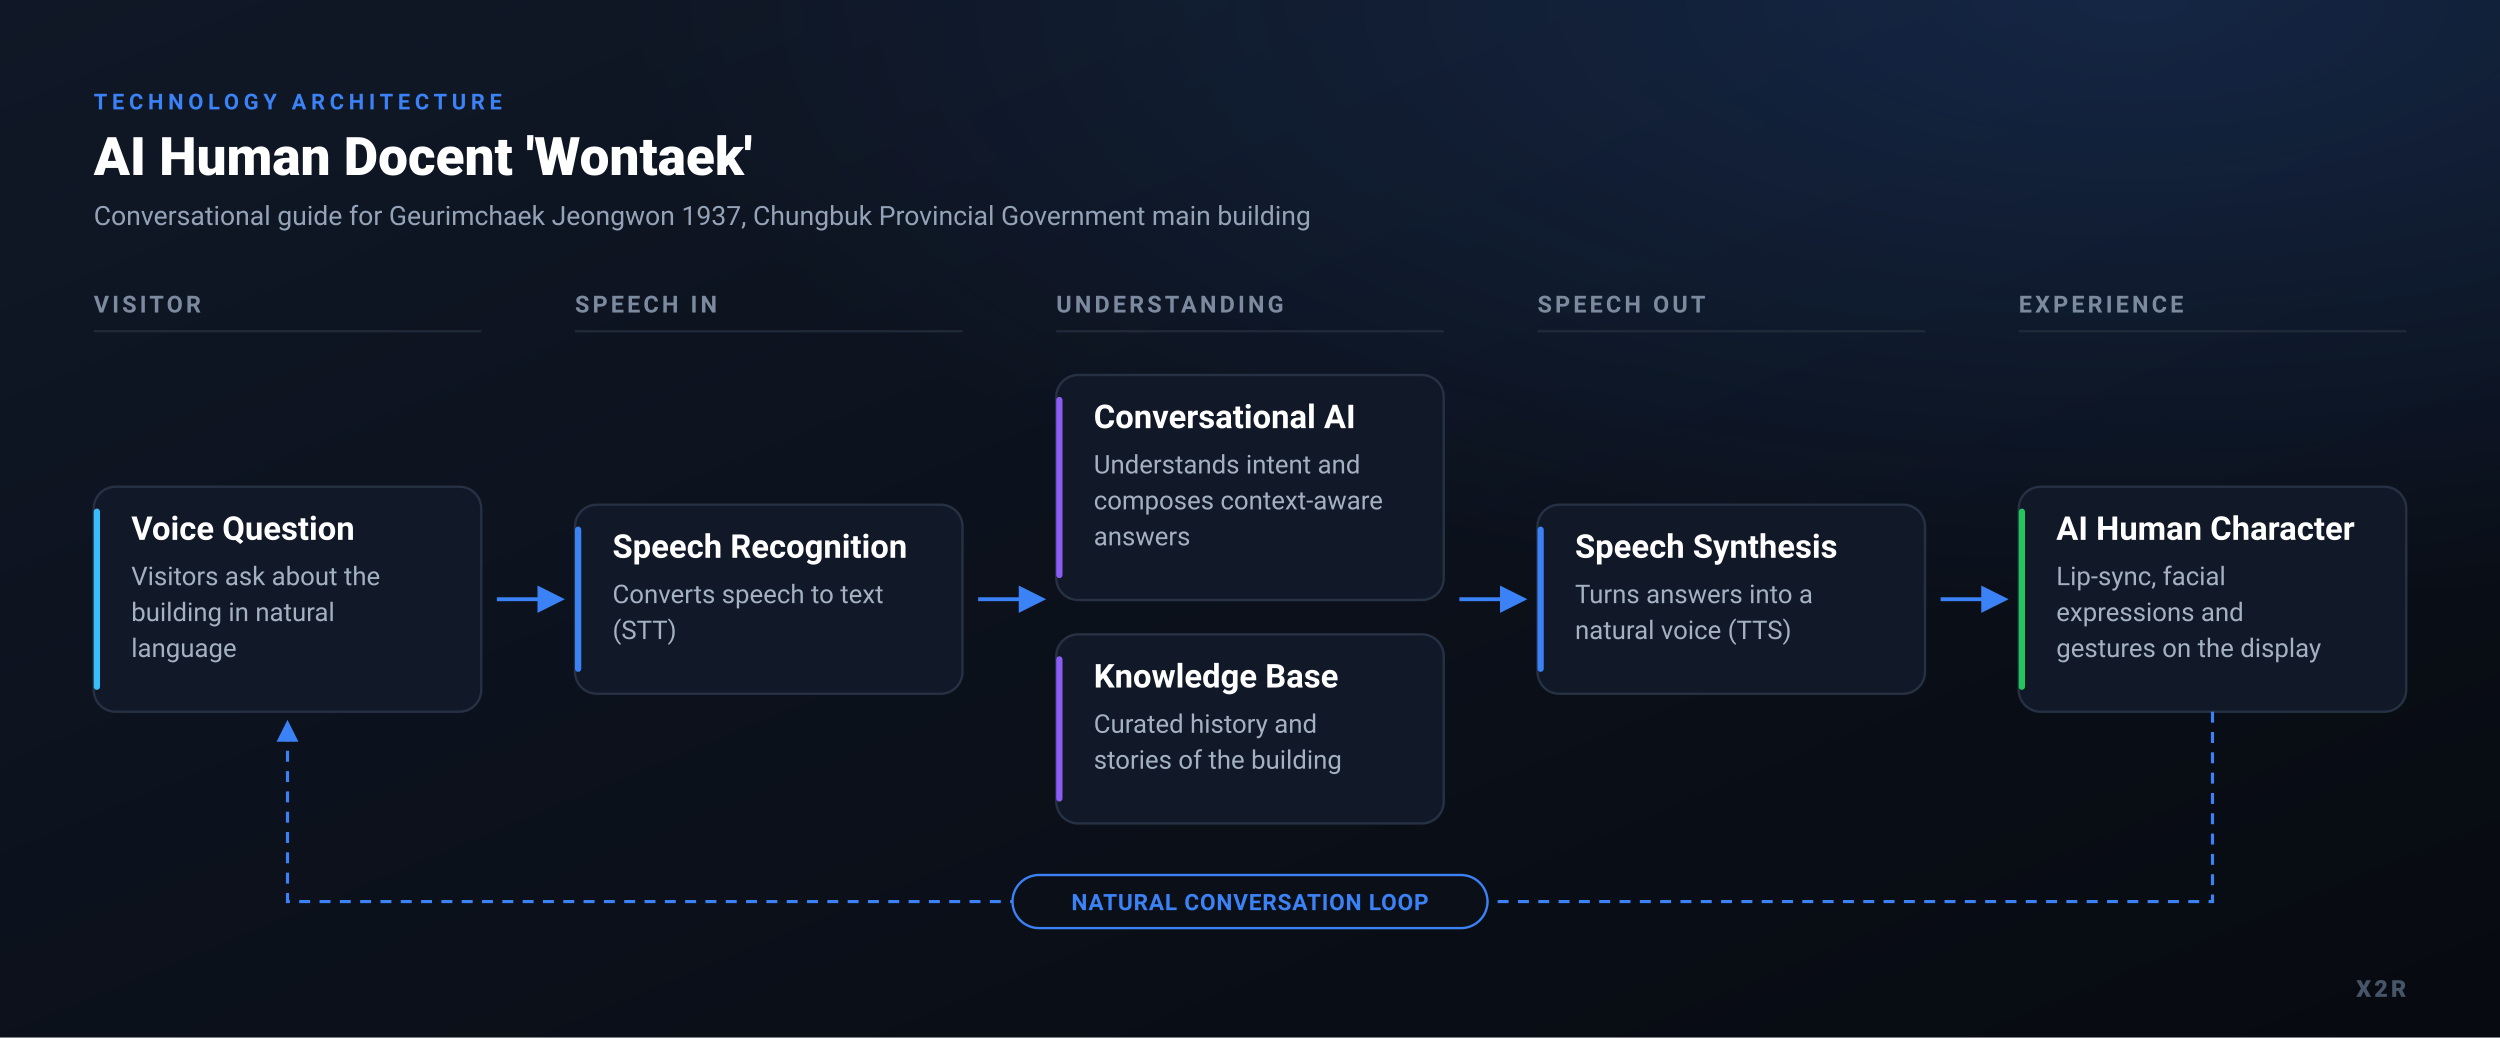
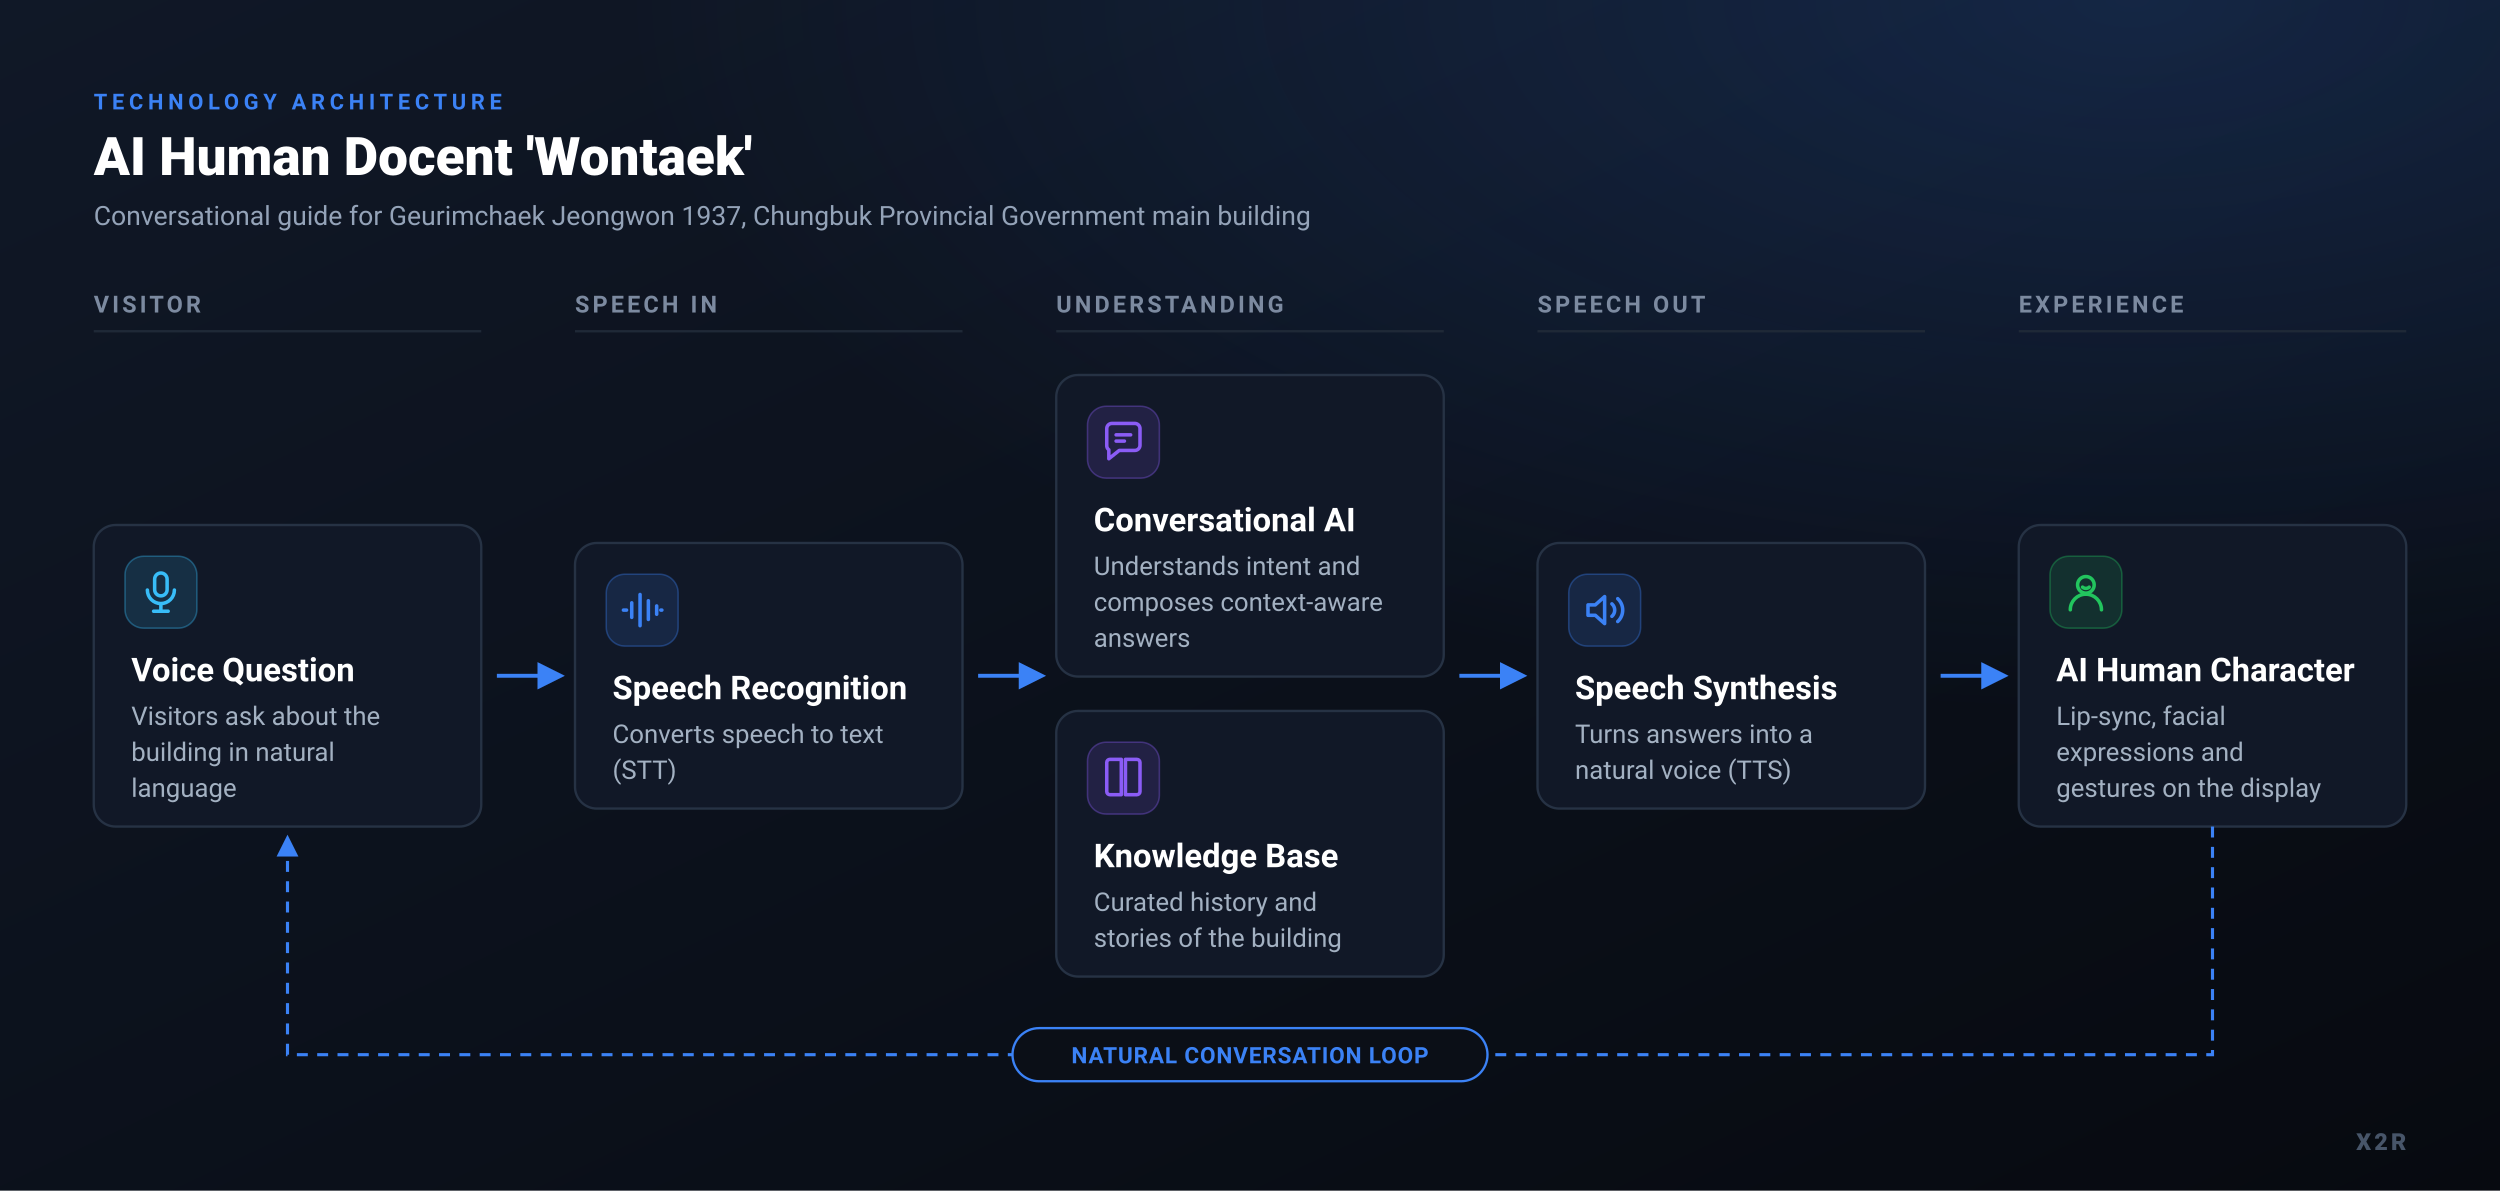
- <svg xmlns="http://www.w3.org/2000/svg" viewBox="0 0 1600 664" width="1600" height="664" font-family="'Segoe UI', 'Helvetica Neue', Roboto, Arial, sans-serif">
+ <svg xmlns="http://www.w3.org/2000/svg" viewBox="0 0 1600 762" width="1600" height="762" font-family="'Segoe UI', 'Helvetica Neue', Roboto, Arial, sans-serif">
  <defs>
    <marker id="ah" viewBox="0 0 10 10" refX="8" refY="5" markerWidth="7" markerHeight="7" orient="auto-start-reverse">
      <path d="M0,0 L10,5 L0,10 z" fill="#64748b" />
    </marker>
    <marker id="ahb" viewBox="0 0 10 10" refX="8" refY="5" markerWidth="7" markerHeight="7" orient="auto-start-reverse">
      <path d="M0,0 L10,5 L0,10 z" fill="#3b82f6" />
    </marker>
    <linearGradient id="bgg" x1="0" y1="0" x2="1" y2="1">
      <stop offset="0" stop-color="#101827" />
      <stop offset="1" stop-color="#070a10" />
    </linearGradient>
    <radialGradient id="glow" cx="0.85" cy="0" r="0.6">
      <stop offset="0" stop-color="#3b82f6" stop-opacity="0.18" />
      <stop offset="1" stop-color="#3b82f6" stop-opacity="0" />
    </radialGradient>
  </defs>
-   <rect width="1600" height="664" fill="url(#bgg)" />
-   <rect width="1600" height="664" fill="url(#glow)" />
+   <rect width="1600" height="762" fill="url(#bgg)" />
+   <rect width="1600" height="762" fill="url(#glow)" />
  <text x="60.0" y="200" font-size="15" font-weight="700" fill="#7c8aa0" text-anchor="start" letter-spacing="2" opacity="1">VISITOR</text>
  <line x1="60.0" y1="212" x2="308.0" y2="212" stroke="#1f2937" stroke-width="1.5" />
-   <rect x="60.0" y="311.5" width="248.0" height="144" rx="14" fill="#111827" stroke="#263244" stroke-width="1.5" />
-   <rect x="60.0" y="325.5" width="4" height="116" rx="2" fill="#38bdf8" />
-   <text x="84.0" y="345.5" font-size="21" font-weight="700" fill="#ffffff" text-anchor="start" letter-spacing="0" opacity="1">Voice Question</text>
-   <text x="84.0" y="374.5" font-size="16.5" font-weight="400" fill="#a3b1c2" text-anchor="start" letter-spacing="0" opacity="1">Visitors ask about the</text>
-   <text x="84.0" y="397.5" font-size="16.5" font-weight="400" fill="#a3b1c2" text-anchor="start" letter-spacing="0" opacity="1">building in natural</text>
-   <text x="84.0" y="420.5" font-size="16.5" font-weight="400" fill="#a3b1c2" text-anchor="start" letter-spacing="0" opacity="1">language</text>
+   <rect x="60.0" y="336.0" width="248.0" height="193" rx="14" fill="#111827" stroke="#263244" stroke-width="1.5" />
+   <rect x="80.0" y="356.0" width="46" height="46" rx="12" fill="#38bdf8" fill-opacity="0.14" stroke="#38bdf8" stroke-opacity="0.35" />
+   <g transform="translate(87.0,363.0) scale(1.33)" fill="none" stroke="#38bdf8" stroke-width="1.7" stroke-linecap="round" stroke-linejoin="round">
+     <rect x="9" y="2.8" width="6" height="11" rx="3" />
+     <path d="M5.5 11a6.5 6.5 0 0 0 13 0M12 17.5v3.7M8.5 21.2h7" />
+   </g>
+   <text x="84.0" y="436.0" font-size="21" font-weight="700" fill="#ffffff" text-anchor="start" letter-spacing="0" opacity="1">Voice Question</text>
+   <text x="84.0" y="464.0" font-size="16.5" font-weight="400" fill="#a3b1c2" text-anchor="start" letter-spacing="0" opacity="1">Visitors ask about the</text>
+   <text x="84.0" y="487.0" font-size="16.5" font-weight="400" fill="#a3b1c2" text-anchor="start" letter-spacing="0" opacity="1">building in natural</text>
+   <text x="84.0" y="510.0" font-size="16.5" font-weight="400" fill="#a3b1c2" text-anchor="start" letter-spacing="0" opacity="1">language</text>
  <text x="368.0" y="200" font-size="15" font-weight="700" fill="#7c8aa0" text-anchor="start" letter-spacing="2" opacity="1">SPEECH IN</text>
  <line x1="368.0" y1="212" x2="616.0" y2="212" stroke="#1f2937" stroke-width="1.5" />
-   <rect x="368.0" y="323.0" width="248.0" height="121" rx="14" fill="#111827" stroke="#263244" stroke-width="1.5" />
-   <rect x="368.0" y="337.0" width="4" height="93" rx="2" fill="#3b82f6" />
-   <text x="392.0" y="357.0" font-size="21" font-weight="700" fill="#ffffff" text-anchor="start" letter-spacing="0" opacity="1">Speech Recognition</text>
-   <text x="392.0" y="386.0" font-size="16.5" font-weight="400" fill="#a3b1c2" text-anchor="start" letter-spacing="0" opacity="1">Converts speech to text</text>
-   <text x="392.0" y="409.0" font-size="16.5" font-weight="400" fill="#a3b1c2" text-anchor="start" letter-spacing="0" opacity="1">(STT)</text>
+   <rect x="368.0" y="347.5" width="248.0" height="170" rx="14" fill="#111827" stroke="#263244" stroke-width="1.5" />
+   <rect x="388.0" y="367.5" width="46" height="46" rx="12" fill="#3b82f6" fill-opacity="0.14" stroke="#3b82f6" stroke-opacity="0.35" />
+   <g transform="translate(395.0,374.5) scale(1.33)" fill="none" stroke="#3b82f6" stroke-width="1.7" stroke-linecap="round" stroke-linejoin="round">
+     <path d="M3 12h1.5M7 8.5v7M11 4.5v15M15 7.5v9M19 10v4M21.5 12H21" />
+   </g>
+   <text x="392.0" y="447.5" font-size="21" font-weight="700" fill="#ffffff" text-anchor="start" letter-spacing="0" opacity="1">Speech Recognition</text>
+   <text x="392.0" y="475.5" font-size="16.5" font-weight="400" fill="#a3b1c2" text-anchor="start" letter-spacing="0" opacity="1">Converts speech to text</text>
+   <text x="392.0" y="498.5" font-size="16.5" font-weight="400" fill="#a3b1c2" text-anchor="start" letter-spacing="0" opacity="1">(STT)</text>
  <text x="676.0" y="200" font-size="15" font-weight="700" fill="#7c8aa0" text-anchor="start" letter-spacing="2" opacity="1">UNDERSTANDING</text>
  <line x1="676.0" y1="212" x2="924.0" y2="212" stroke="#1f2937" stroke-width="1.5" />
-   <rect x="676.0" y="240.0" width="248.0" height="144" rx="14" fill="#111827" stroke="#263244" stroke-width="1.5" />
-   <rect x="676.0" y="254.0" width="4" height="116" rx="2" fill="#8b5cf6" />
-   <text x="700.0" y="274.0" font-size="21" font-weight="700" fill="#ffffff" text-anchor="start" letter-spacing="0" opacity="1">Conversational AI</text>
-   <text x="700.0" y="303.0" font-size="16.5" font-weight="400" fill="#a3b1c2" text-anchor="start" letter-spacing="0" opacity="1">Understands intent and</text>
-   <text x="700.0" y="326.0" font-size="16.5" font-weight="400" fill="#a3b1c2" text-anchor="start" letter-spacing="0" opacity="1">composes context-aware</text>
-   <text x="700.0" y="349.0" font-size="16.5" font-weight="400" fill="#a3b1c2" text-anchor="start" letter-spacing="0" opacity="1">answers</text>
-   <rect x="676.0" y="406.0" width="248.0" height="121" rx="14" fill="#111827" stroke="#263244" stroke-width="1.5" />
-   <rect x="676.0" y="420.0" width="4" height="93" rx="2" fill="#8b5cf6" />
-   <text x="700.0" y="440.0" font-size="21" font-weight="700" fill="#ffffff" text-anchor="start" letter-spacing="0" opacity="1">Knowledge Base</text>
-   <text x="700.0" y="469.0" font-size="16.5" font-weight="400" fill="#a3b1c2" text-anchor="start" letter-spacing="0" opacity="1">Curated history and</text>
-   <text x="700.0" y="492.0" font-size="16.5" font-weight="400" fill="#a3b1c2" text-anchor="start" letter-spacing="0" opacity="1">stories of the building</text>
+   <rect x="676.0" y="240.0" width="248.0" height="193" rx="14" fill="#111827" stroke="#263244" stroke-width="1.5" />
+   <rect x="696.0" y="260.0" width="46" height="46" rx="12" fill="#8b5cf6" fill-opacity="0.14" stroke="#8b5cf6" stroke-opacity="0.35" />
+   <g transform="translate(703.0,267.0) scale(1.33)" fill="none" stroke="#8b5cf6" stroke-width="1.7" stroke-linecap="round" stroke-linejoin="round">
+     <path d="M4 5.5A2.5 2.5 0 0 1 6.5 3h11A2.5 2.5 0 0 1 20 5.5v8a2.5 2.5 0 0 1-2.5 2.5H10l-5 4v-4.3A2.5 2.5 0 0 1 4 13.5z" />
+     <path d="M8.5 8.5h7M8.5 11.5h4" />
+   </g>
+   <text x="700.0" y="340.0" font-size="21" font-weight="700" fill="#ffffff" text-anchor="start" letter-spacing="0" opacity="1">Conversational AI</text>
+   <text x="700.0" y="368.0" font-size="16.5" font-weight="400" fill="#a3b1c2" text-anchor="start" letter-spacing="0" opacity="1">Understands intent and</text>
+   <text x="700.0" y="391.0" font-size="16.5" font-weight="400" fill="#a3b1c2" text-anchor="start" letter-spacing="0" opacity="1">composes context-aware</text>
+   <text x="700.0" y="414.0" font-size="16.5" font-weight="400" fill="#a3b1c2" text-anchor="start" letter-spacing="0" opacity="1">answers</text>
+   <rect x="676.0" y="455.0" width="248.0" height="170" rx="14" fill="#111827" stroke="#263244" stroke-width="1.5" />
+   <rect x="696.0" y="475.0" width="46" height="46" rx="12" fill="#8b5cf6" fill-opacity="0.14" stroke="#8b5cf6" stroke-opacity="0.35" />
+   <g transform="translate(703.0,482.0) scale(1.33)" fill="none" stroke="#8b5cf6" stroke-width="1.7" stroke-linecap="round" stroke-linejoin="round">
+     <path d="M4 4.5A1.5 1.5 0 0 1 5.5 3H11v17H5.5A1.5 1.5 0 0 1 4 18.5zM20 4.5A1.5 1.5 0 0 0 18.5 3H13v17h5.5a1.5 1.5 0 0 0 1.5-1.5z" />
+   </g>
+   <text x="700.0" y="555.0" font-size="21" font-weight="700" fill="#ffffff" text-anchor="start" letter-spacing="0" opacity="1">Knowledge Base</text>
+   <text x="700.0" y="583.0" font-size="16.5" font-weight="400" fill="#a3b1c2" text-anchor="start" letter-spacing="0" opacity="1">Curated history and</text>
+   <text x="700.0" y="606.0" font-size="16.5" font-weight="400" fill="#a3b1c2" text-anchor="start" letter-spacing="0" opacity="1">stories of the building</text>
  <text x="984.0" y="200" font-size="15" font-weight="700" fill="#7c8aa0" text-anchor="start" letter-spacing="2" opacity="1">SPEECH OUT</text>
  <line x1="984.0" y1="212" x2="1232.0" y2="212" stroke="#1f2937" stroke-width="1.5" />
-   <rect x="984.0" y="323.0" width="248.0" height="121" rx="14" fill="#111827" stroke="#263244" stroke-width="1.5" />
-   <rect x="984.0" y="337.0" width="4" height="93" rx="2" fill="#3b82f6" />
-   <text x="1008.0" y="357.0" font-size="21" font-weight="700" fill="#ffffff" text-anchor="start" letter-spacing="0" opacity="1">Speech Synthesis</text>
-   <text x="1008.0" y="386.0" font-size="16.5" font-weight="400" fill="#a3b1c2" text-anchor="start" letter-spacing="0" opacity="1">Turns answers into a</text>
-   <text x="1008.0" y="409.0" font-size="16.5" font-weight="400" fill="#a3b1c2" text-anchor="start" letter-spacing="0" opacity="1">natural voice (TTS)</text>
+   <rect x="984.0" y="347.5" width="248.0" height="170" rx="14" fill="#111827" stroke="#263244" stroke-width="1.5" />
+   <rect x="1004.0" y="367.5" width="46" height="46" rx="12" fill="#3b82f6" fill-opacity="0.14" stroke="#3b82f6" stroke-opacity="0.35" />
+   <g transform="translate(1011.0,374.5) scale(1.33)" fill="none" stroke="#3b82f6" stroke-width="1.7" stroke-linecap="round" stroke-linejoin="round">
+     <path d="M4 9.5h3.5L12 5.5v13l-4.5-4H4z" />
+     <path d="M15.5 9a4 4 0 0 1 0 6M18.3 6.5a7.5 7.5 0 0 1 0 11" />
+   </g>
+   <text x="1008.0" y="447.5" font-size="21" font-weight="700" fill="#ffffff" text-anchor="start" letter-spacing="0" opacity="1">Speech Synthesis</text>
+   <text x="1008.0" y="475.5" font-size="16.5" font-weight="400" fill="#a3b1c2" text-anchor="start" letter-spacing="0" opacity="1">Turns answers into a</text>
+   <text x="1008.0" y="498.5" font-size="16.5" font-weight="400" fill="#a3b1c2" text-anchor="start" letter-spacing="0" opacity="1">natural voice (TTS)</text>
  <text x="1292.0" y="200" font-size="15" font-weight="700" fill="#7c8aa0" text-anchor="start" letter-spacing="2" opacity="1">EXPERIENCE</text>
  <line x1="1292.0" y1="212" x2="1540.0" y2="212" stroke="#1f2937" stroke-width="1.5" />
-   <rect x="1292.0" y="311.5" width="248.0" height="144" rx="14" fill="#111827" stroke="#263244" stroke-width="1.5" />
-   <rect x="1292.0" y="325.5" width="4" height="116" rx="2" fill="#22c55e" />
-   <text x="1316.0" y="345.5" font-size="21" font-weight="700" fill="#ffffff" text-anchor="start" letter-spacing="0" opacity="1">AI Human Character</text>
-   <text x="1316.0" y="374.5" font-size="16.5" font-weight="400" fill="#a3b1c2" text-anchor="start" letter-spacing="0" opacity="1">Lip-sync, facial</text>
-   <text x="1316.0" y="397.5" font-size="16.5" font-weight="400" fill="#a3b1c2" text-anchor="start" letter-spacing="0" opacity="1">expressions and</text>
-   <text x="1316.0" y="420.5" font-size="16.5" font-weight="400" fill="#a3b1c2" text-anchor="start" letter-spacing="0" opacity="1">gestures on the display</text>
-   <line x1="318.0" y1="383.5" x2="358.0" y2="383.5" stroke="#3b82f6" stroke-width="2.5" marker-end="url(#ahb)" />
-   <line x1="626.0" y1="383.5" x2="666.0" y2="383.5" stroke="#3b82f6" stroke-width="2.5" marker-end="url(#ahb)" />
-   <line x1="934.0" y1="383.5" x2="974.0" y2="383.5" stroke="#3b82f6" stroke-width="2.5" marker-end="url(#ahb)" />
-   <line x1="1242.0" y1="383.5" x2="1282.0" y2="383.5" stroke="#3b82f6" stroke-width="2.5" marker-end="url(#ahb)" />
-   <path d="M 1416.0 455.5 L 1416.0 577.0 L 184.0 577.0 L 184.0 463.5" fill="none" stroke="#3b82f6" stroke-width="2" stroke-dasharray="7 6" marker-end="url(#ahb)" />
-   <rect x="648.0" y="560.0" width="304.0" height="34" rx="17" fill="#0b0f17" stroke="#3b82f6" stroke-width="1.5" />
-   <text x="800.0" y="582.5" font-size="14.5" font-weight="700" fill="#3b82f6" text-anchor="middle" letter-spacing="0.5" opacity="1">NATURAL CONVERSATION LOOP</text>
+   <rect x="1292.0" y="336.0" width="248.0" height="193" rx="14" fill="#111827" stroke="#263244" stroke-width="1.5" />
+   <rect x="1312.0" y="356.0" width="46" height="46" rx="12" fill="#22c55e" fill-opacity="0.14" stroke="#22c55e" stroke-opacity="0.35" />
+   <g transform="translate(1319.0,363.0) scale(1.33)" fill="none" stroke="#22c55e" stroke-width="1.7" stroke-linecap="round" stroke-linejoin="round">
+     <circle cx="12" cy="8.5" r="4" />
+     <path d="M4.5 20.5a7.5 7.5 0 0 1 15 0M10.4 9.6c.9.8 2.3.8 3.2 0" />
+   </g>
+   <text x="1316.0" y="436.0" font-size="21" font-weight="700" fill="#ffffff" text-anchor="start" letter-spacing="0" opacity="1">AI Human Character</text>
+   <text x="1316.0" y="464.0" font-size="16.5" font-weight="400" fill="#a3b1c2" text-anchor="start" letter-spacing="0" opacity="1">Lip-sync, facial</text>
+   <text x="1316.0" y="487.0" font-size="16.5" font-weight="400" fill="#a3b1c2" text-anchor="start" letter-spacing="0" opacity="1">expressions and</text>
+   <text x="1316.0" y="510.0" font-size="16.5" font-weight="400" fill="#a3b1c2" text-anchor="start" letter-spacing="0" opacity="1">gestures on the display</text>
+   <line x1="318.0" y1="432.5" x2="358.0" y2="432.5" stroke="#3b82f6" stroke-width="2.5" marker-end="url(#ahb)" />
+   <line x1="626.0" y1="432.5" x2="666.0" y2="432.5" stroke="#3b82f6" stroke-width="2.5" marker-end="url(#ahb)" />
+   <line x1="934.0" y1="432.5" x2="974.0" y2="432.5" stroke="#3b82f6" stroke-width="2.5" marker-end="url(#ahb)" />
+   <line x1="1242.0" y1="432.5" x2="1282.0" y2="432.5" stroke="#3b82f6" stroke-width="2.5" marker-end="url(#ahb)" />
+   <path d="M 1416.0 529.0 L 1416.0 675.0 L 184.0 675.0 L 184.0 537.0" fill="none" stroke="#3b82f6" stroke-width="2" stroke-dasharray="7 6" marker-end="url(#ahb)" />
+   <rect x="648.0" y="658.0" width="304.0" height="34" rx="17" fill="#0b0f17" stroke="#3b82f6" stroke-width="1.5" />
+   <text x="800.0" y="680.5" font-size="14.5" font-weight="700" fill="#3b82f6" text-anchor="middle" letter-spacing="0.5" opacity="1">NATURAL CONVERSATION LOOP</text>
  <text x="60" y="70" font-size="14" font-weight="700" fill="#3b82f6" text-anchor="start" letter-spacing="3" opacity="1">TECHNOLOGY ARCHITECTURE</text>
  <text x="60" y="112" font-size="34" font-weight="800" fill="#ffffff" text-anchor="start" letter-spacing="0" opacity="1">AI Human Docent 'Wontaek'</text>
  <text x="60" y="144" font-size="17" font-weight="400" fill="#94a3b8" text-anchor="start" letter-spacing="0" opacity="1">Conversational guide for Geurimchaek Jeongwon 1937, Chungbuk Provincial Government main building</text>
-   <text x="1540" y="638" font-size="15" font-weight="800" fill="#475569" text-anchor="end" letter-spacing="2" opacity="1">X2R</text>
+   <text x="1540" y="736" font-size="15" font-weight="800" fill="#475569" text-anchor="end" letter-spacing="2" opacity="1">X2R</text>
</svg>
